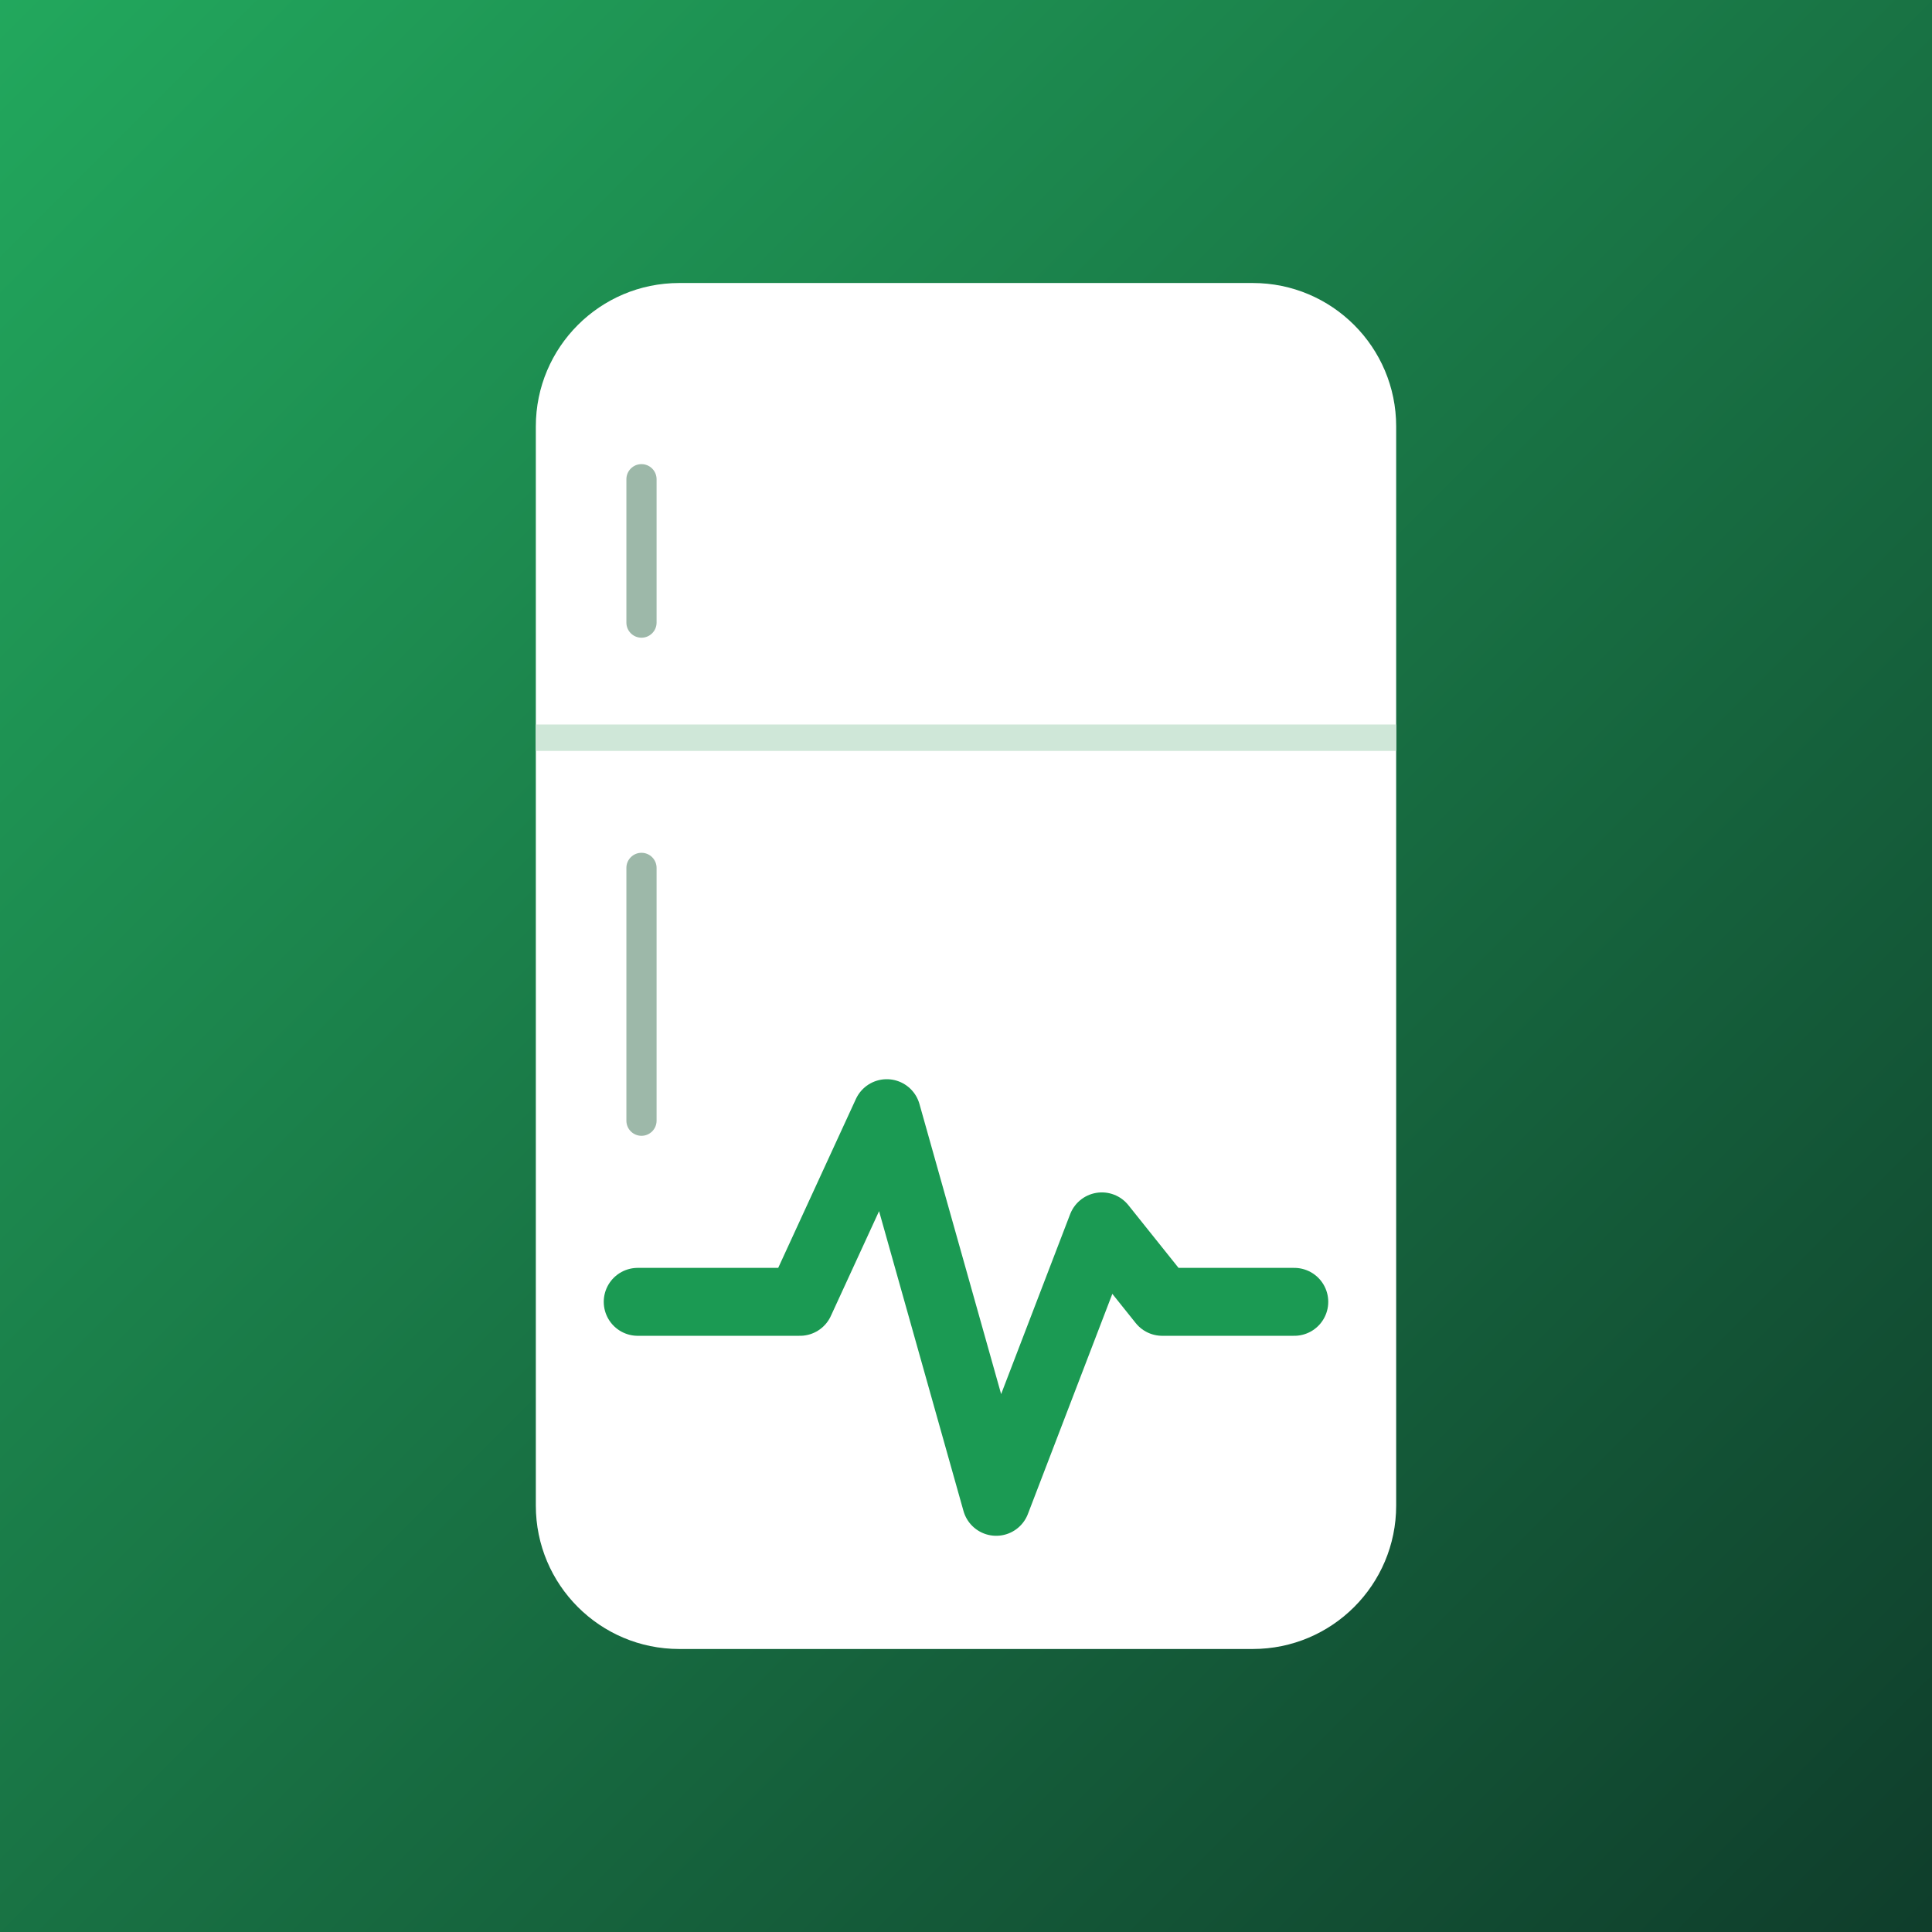
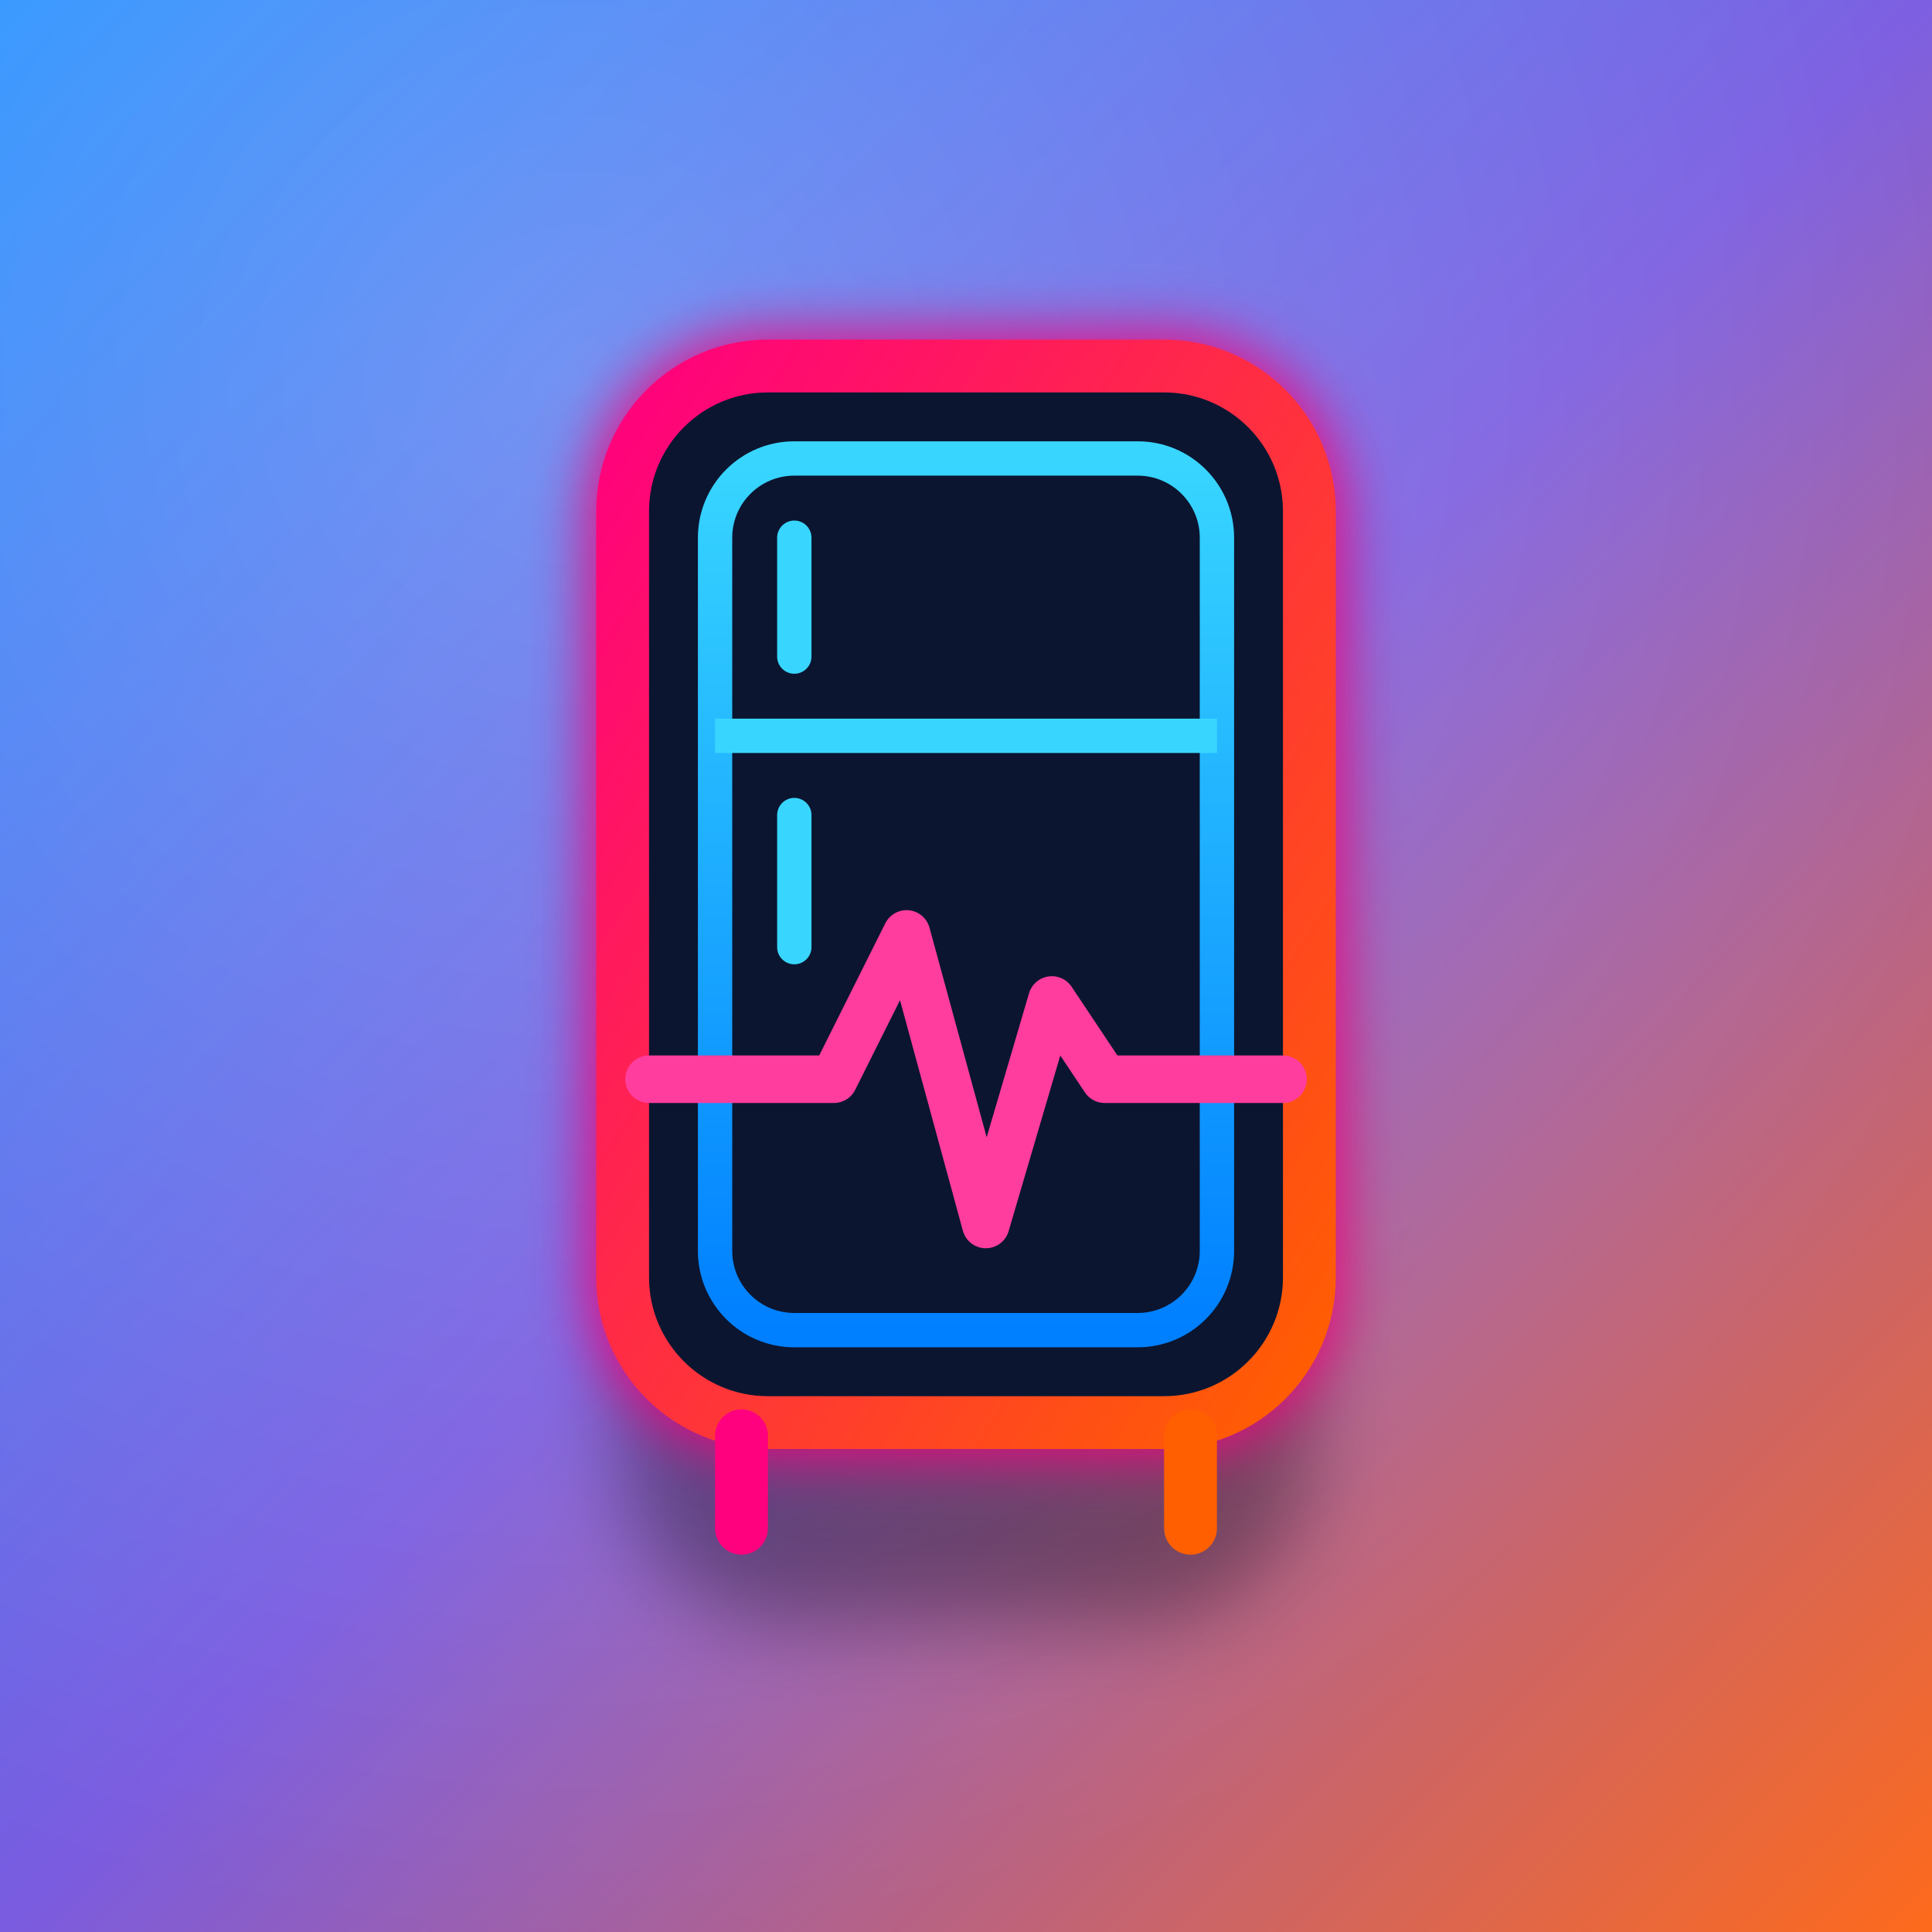
<svg xmlns="http://www.w3.org/2000/svg" width="1024" height="1024" viewBox="0 0 1024 1024">
  <defs>
-     <linearGradient id="bg" x1="0" y1="0" x2="1" y2="1">
-       <stop offset="0" stop-color="#22A85D" />
-       <stop offset="1" stop-color="#0F3D2B" />
+     <linearGradient id="tile" x1="0" y1="0" x2="1" y2="1">
+       <stop offset="0" stop-color="#1E8CFF" />
+       <stop offset="0.5" stop-color="#7A5CE0" />
+       <stop offset="1" stop-color="#FF6A1A" />
    </linearGradient>
+     <radialGradient id="shine" cx="0.3" cy="0.2" r="0.8">
+       <stop offset="0" stop-color="#FFFFFF" stop-opacity="0.22" />
+       <stop offset="1" stop-color="#FFFFFF" stop-opacity="0" />
+     </radialGradient>
+     <filter id="drop" x="-20%" y="-20%" width="140%" height="140%">
+       <feGaussianBlur stdDeviation="22" />
+     </filter>
  </defs>
-   <rect width="1024" height="1024" fill="url(#bg)" />
-   <rect x="284" y="150" width="456" height="724" rx="76" fill="#FFFFFF" />
-   <rect x="284" y="384" width="456" height="14" fill="#CFE7D8" />
-   <rect x="332" y="246" width="16" height="92" rx="8" fill="#9DB8A9" />
-   <rect x="332" y="452" width="16" height="150" rx="8" fill="#9DB8A9" />
-   <polyline points="338,690 424,690 470,590 528,796 584,650 616,690 686,690" fill="none" stroke="#1B9A53" stroke-width="36" stroke-linecap="round" stroke-linejoin="round" />
+   <rect width="1024" height="1024" fill="url(#tile)" />
+   <rect width="1024" height="1024" fill="url(#shine)" />
+   <rect x="330" y="200" width="364" height="660" rx="90" fill="#000" opacity="0.35" filter="url(#drop)" />
+   <g transform="translate(162 152) scale(7)">
+     <defs>
+       <linearGradient id="frame-icon" x1="0" y1="0" x2="1" y2="1">
+         <stop offset="0" stop-color="#FF007F" />
+         <stop offset="1" stop-color="#FF5F00" />
+       </linearGradient>
+       <linearGradient id="door-icon" x1="0" y1="0" x2="0" y2="1">
+         <stop offset="0" stop-color="#38D6FF" />
+         <stop offset="1" stop-color="#007FFF" />
+       </linearGradient>
+       <filter id="blur-icon" x="-30%" y="-30%" width="160%" height="160%">
+         <feGaussianBlur stdDeviation="2.2" />
+       </filter>
+     </defs>
+     <g filter="url(#blur-icon)" opacity="0.9">
+       <rect x="24" y="6" width="52" height="80" rx="11" fill="none" stroke="#FF007F" stroke-width="5" />
+       <polyline points="26,60 40,60 45.5,49 51.5,71 56.5,54 60.5,60 74,60" fill="none" stroke="#FF007F" stroke-width="5" stroke-linecap="round" stroke-linejoin="round" />
+       <rect x="31" y="13" width="38" height="66" rx="6" fill="none" stroke="#38D6FF" stroke-width="3" />
+     </g>
+     <rect x="24" y="6" width="52" height="80" rx="11" fill="#0B1530" stroke="url(#frame-icon)" stroke-width="4" />
+     <line x1="33" y1="87" x2="33" y2="94" stroke="#FF007F" stroke-width="4" stroke-linecap="round" />
+     <line x1="67" y1="87" x2="67" y2="94" stroke="#FF5F00" stroke-width="4" stroke-linecap="round" />
+     <rect x="31" y="13" width="38" height="66" rx="6" fill="none" stroke="url(#door-icon)" stroke-width="2.6" />
+     <line x1="31" y1="34" x2="69" y2="34" stroke="#38D6FF" stroke-width="2.6" />
+     <line x1="37" y1="19" x2="37" y2="28" stroke="#38D6FF" stroke-width="2.6" stroke-linecap="round" />
+     <line x1="37" y1="40" x2="37" y2="50" stroke="#38D6FF" stroke-width="2.6" stroke-linecap="round" />
+     <polyline points="26,60 40,60 45.5,49 51.5,71 56.5,54 60.5,60 74,60" fill="none" stroke="#FF3D9E" stroke-width="3.6" stroke-linecap="round" stroke-linejoin="round" />
+   </g>
</svg>
